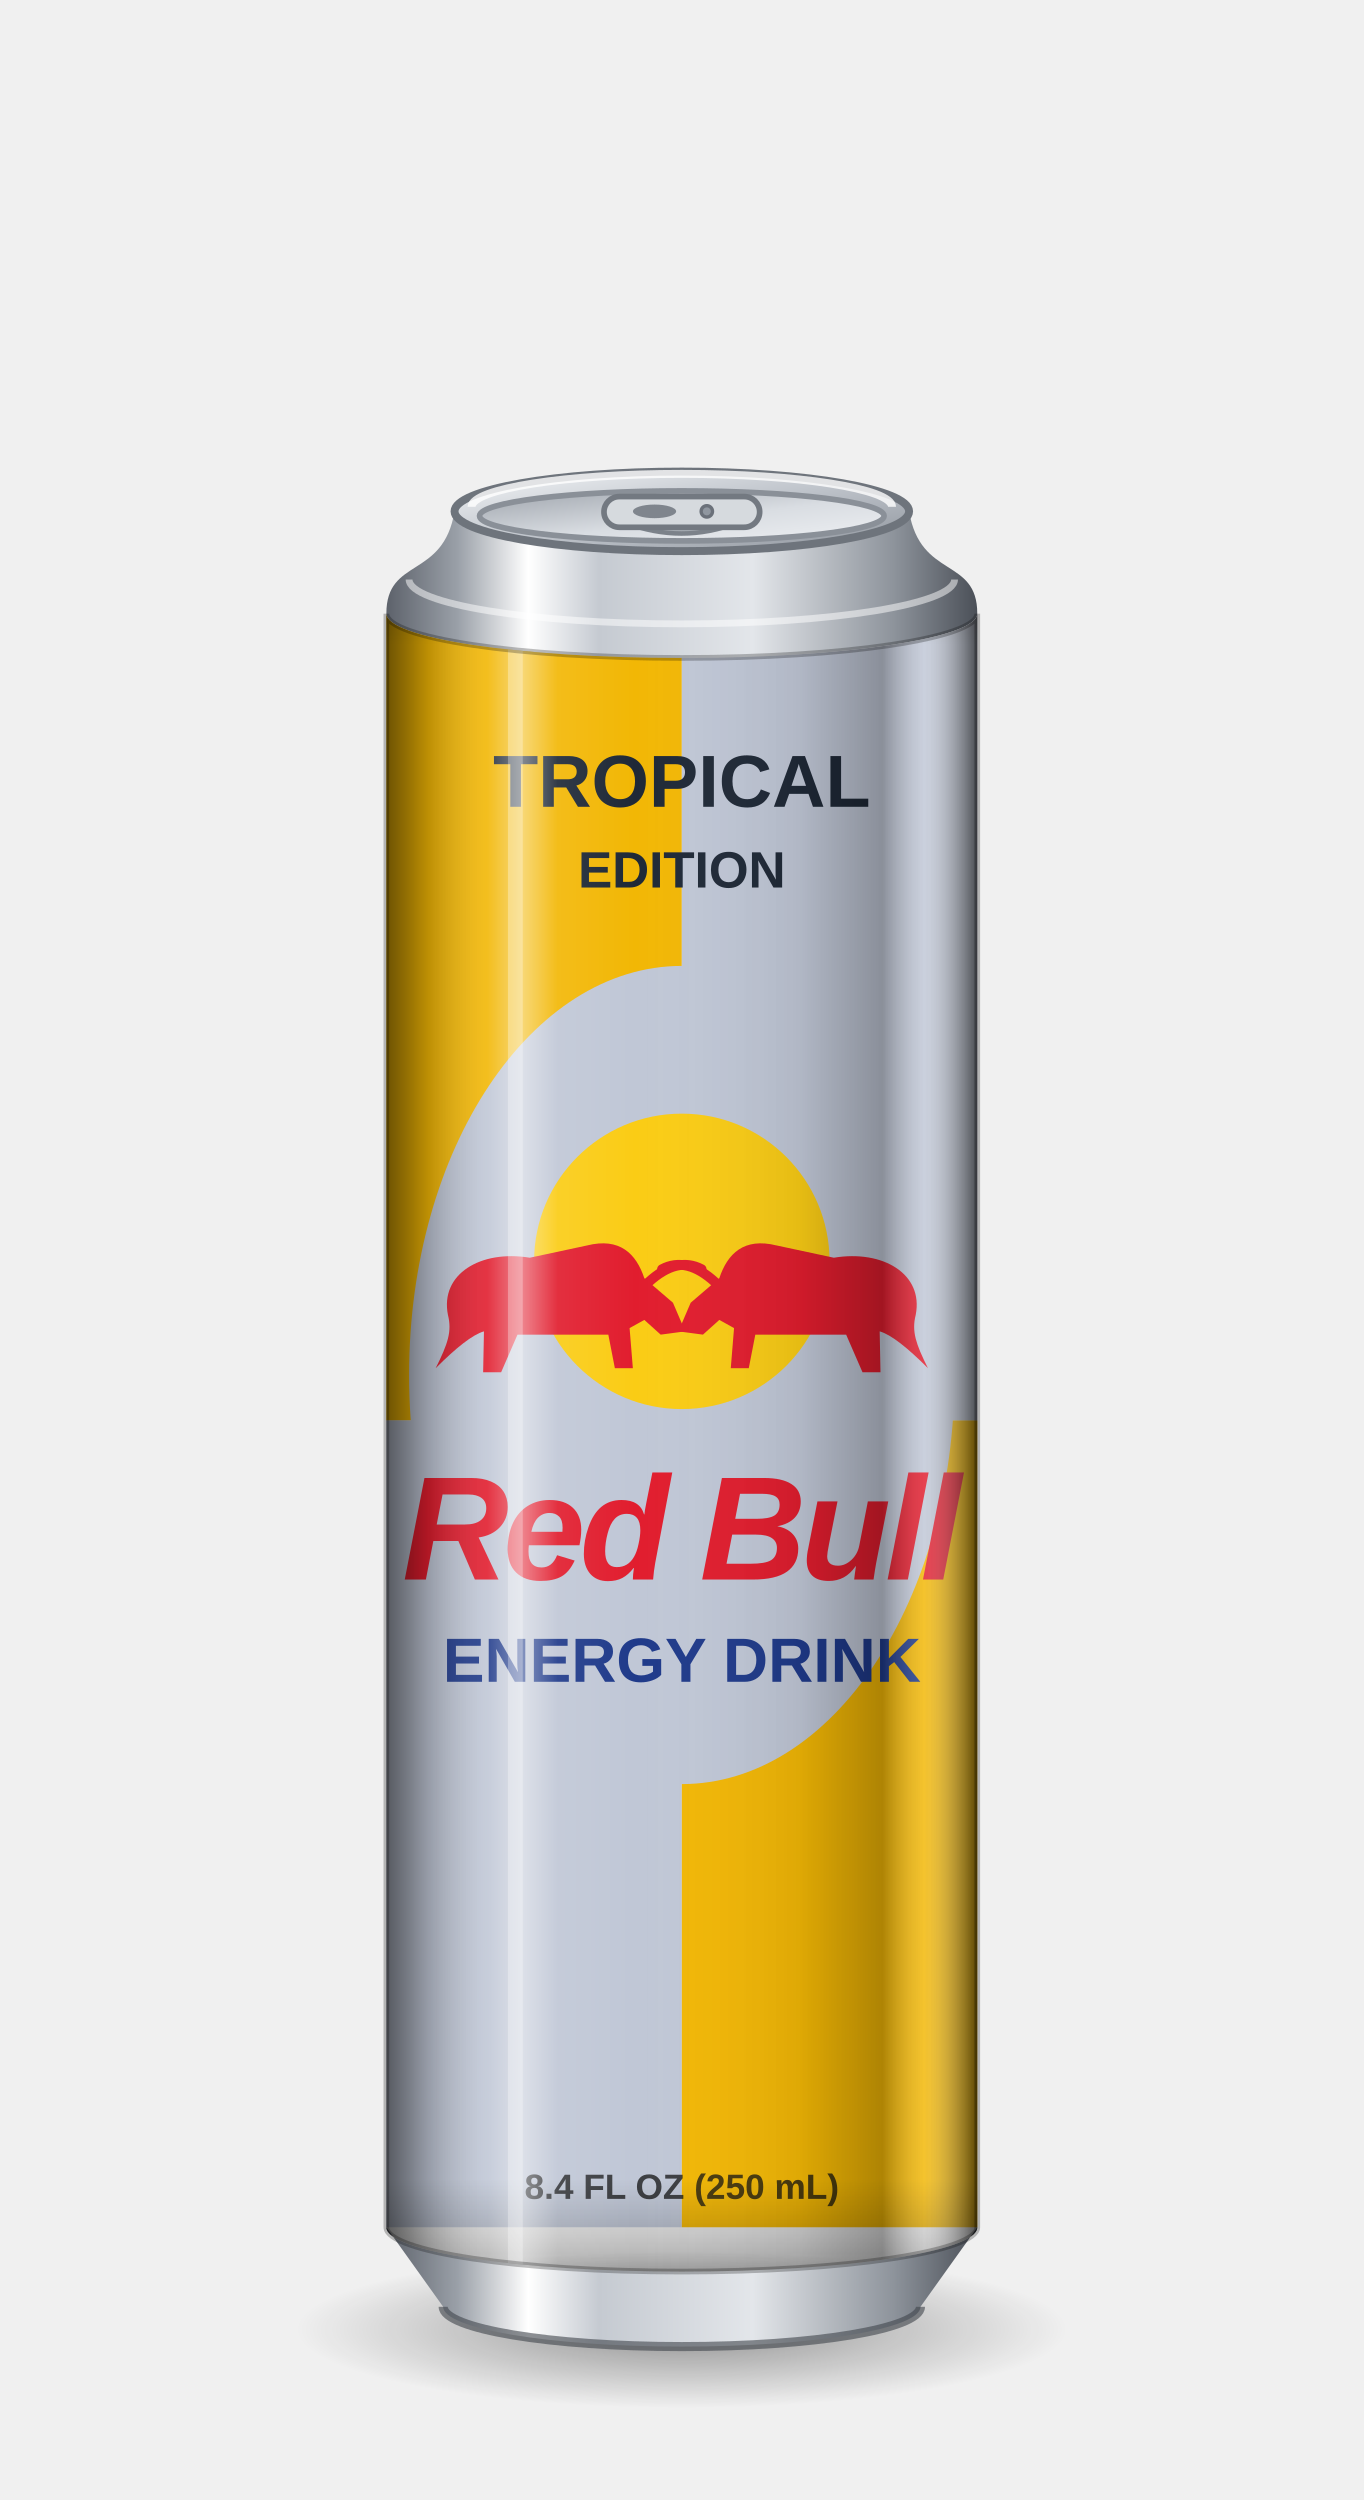
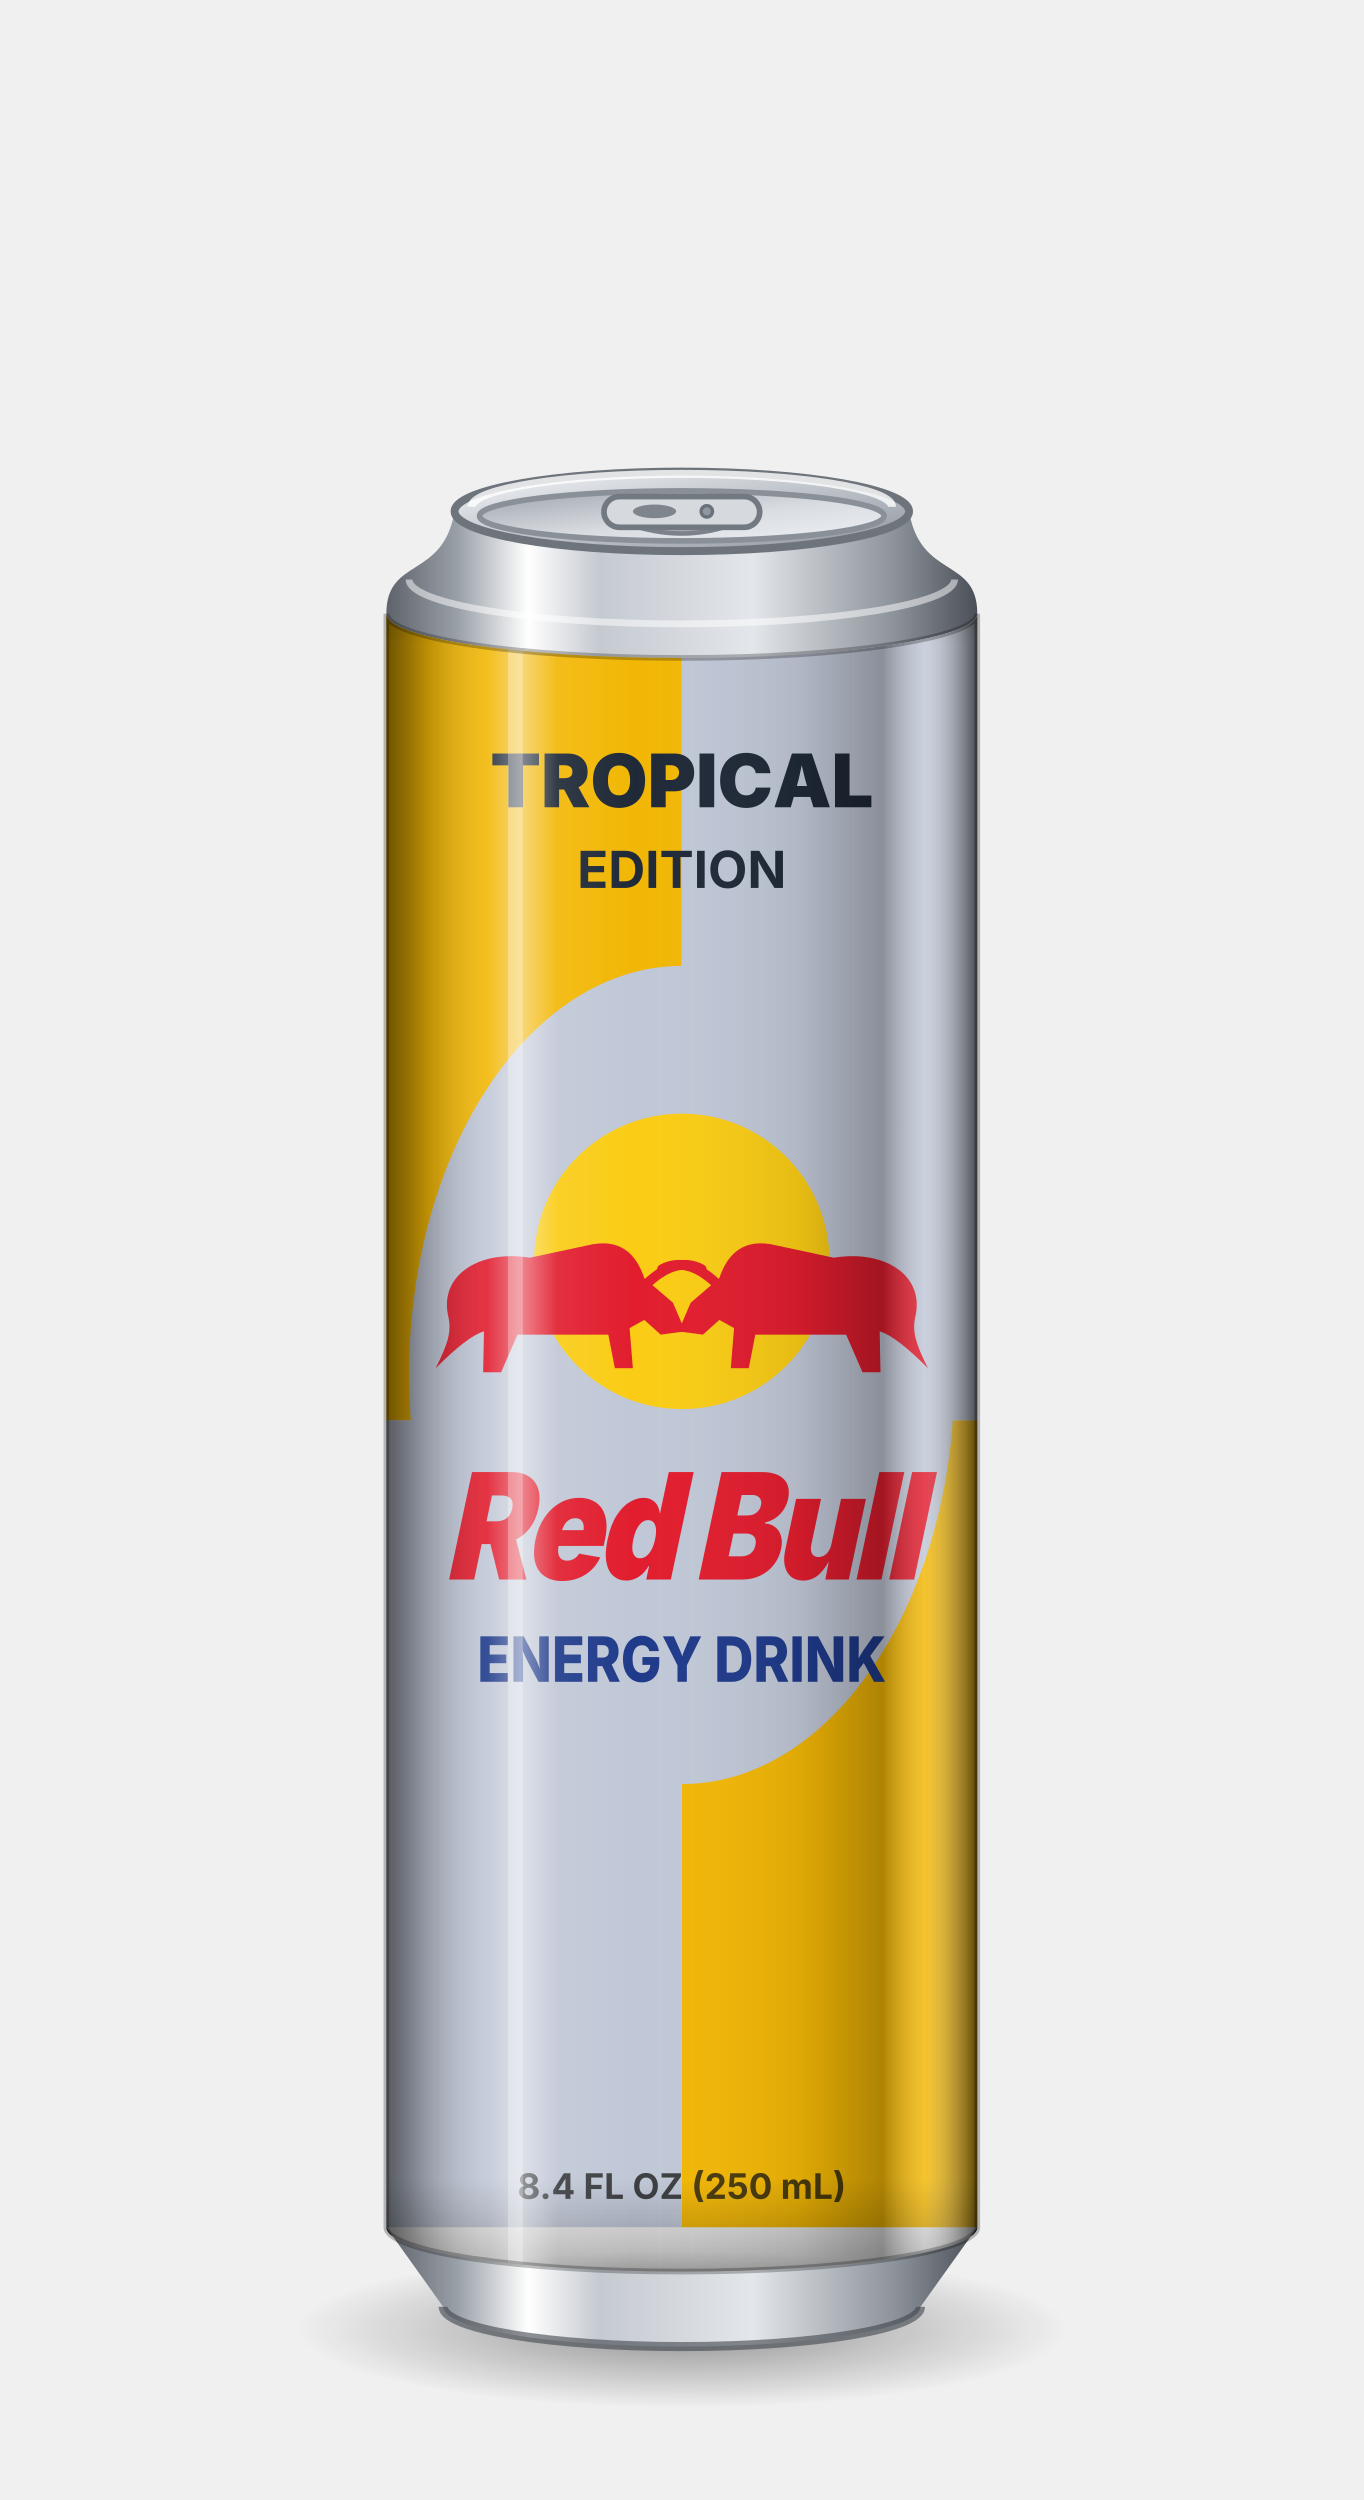
<svg xmlns="http://www.w3.org/2000/svg" viewBox="0 0 120 220" width="120" height="220" role="img" aria-label="Red Bull Tropical can, Second Wind art">
  <defs>
    <linearGradient id="shade-redbull-tropical" x1="0" x2="1">
      <stop offset="0" stop-color="#000" stop-opacity="0.55" />
      <stop offset="0.07" stop-color="#000" stop-opacity="0.22" />
      <stop offset="0.17" stop-color="#fff" stop-opacity="0.10" />
      <stop offset="0.23" stop-color="#fff" stop-opacity="0.45" />
      <stop offset="0.29" stop-color="#fff" stop-opacity="0.08" />
      <stop offset="0.42" stop-color="#fff" stop-opacity="0" />
      <stop offset="0.70" stop-color="#000" stop-opacity="0.08" />
      <stop offset="0.84" stop-color="#000" stop-opacity="0.28" />
      <stop offset="0.91" stop-color="#fff" stop-opacity="0.16" />
      <stop offset="1" stop-color="#000" stop-opacity="0.62" />
    </linearGradient>
    <linearGradient id="vshade-redbull-tropical" x1="0" y1="0" x2="0" y2="1">
      <stop offset="0" stop-color="#000" stop-opacity="0.28" />
      <stop offset="0.05" stop-color="#000" stop-opacity="0" />
      <stop offset="0.94" stop-color="#000" stop-opacity="0" />
      <stop offset="1" stop-color="#000" stop-opacity="0.32" />
    </linearGradient>
    <linearGradient id="metal-redbull-tropical" x1="0" x2="1">
      <stop offset="0" stop-color="#5d626b" />
      <stop offset="0.12" stop-color="#9aa0a8" />
      <stop offset="0.24" stop-color="#ffffff" />
      <stop offset="0.36" stop-color="#c5cad1" />
      <stop offset="0.62" stop-color="#e3e6ea" />
      <stop offset="0.86" stop-color="#8d939b" />
      <stop offset="1" stop-color="#4b5058" />
    </linearGradient>
    <linearGradient id="lid-redbull-tropical" x1="0" y1="0" x2="1" y2="1">
      <stop offset="0" stop-color="#f4f6f8" />
      <stop offset="0.5" stop-color="#bfc4cb" />
      <stop offset="1" stop-color="#8e949c" />
    </linearGradient>
    <linearGradient id="well-redbull-tropical" x1="0" y1="0" x2="1" y2="1">
      <stop offset="0" stop-color="#9ea4ac" />
      <stop offset="0.55" stop-color="#d9dde2" />
      <stop offset="1" stop-color="#eef0f3" />
    </linearGradient>
    <radialGradient id="floor-redbull-tropical">
      <stop offset="0" stop-color="#000" stop-opacity="0.4" />
      <stop offset="1" stop-color="#000" stop-opacity="0" />
    </radialGradient>
    <clipPath id="body-redbull-tropical">
      <path d="M34 54 A26.0 3.9 0 0 0 86 54 L86 196 A26.0 3.9 0 0 1 34 196 Z" />
    </clipPath>
  </defs>
  <ellipse cx="60.0" cy="205" rx="34.0" ry="6.9" fill="url(#floor-redbull-tropical)" />
  <path d="M34 196 A26.0 3.9 0 0 0 86 196 L81 203 A21.0 3.5 0 0 1 39 203 Z" fill="url(#metal-redbull-tropical)" />
  <path d="M39 203 A21.0 3.5 0 0 0 81 203" stroke="#3f444b" stroke-width="0.8" fill="none" opacity="0.6" />
  <path d="M34 54 C34 49,39 51,40 45 L80 45 C81 51,86 49,86 54 A26.0 3.9 0 0 1 34 54 Z" fill="url(#metal-redbull-tropical)" />
  <path d="M36 51 A24.0 3.9 0 0 0 84 51" stroke="#fff" stroke-width="0.6" fill="none" opacity="0.5" />
  <g clip-path="url(#body-redbull-tropical)">
    <rect x="34.0" y="54.0" width="26.0" height="71.0" fill="#f2b705" />
    <rect x="60.0" y="54.0" width="26.0" height="71.0" fill="#c0c7d6" />
    <rect x="34.0" y="125.0" width="26.0" height="71.0" fill="#c0c7d6" />
    <rect x="60.0" y="125.0" width="26.0" height="71.0" fill="#f2b705" />
    <ellipse cx="60.0" cy="121.0" rx="24.0" ry="36" fill="#c0c7d6" />
    <circle cx="60.0" cy="111.0" r="13" fill="#facc15" />
    <g transform="translate(49.5 115.0) scale(0.72 0.72)">
      <path d="M-14 1 C-15 -4 -10 -7 -4 -6 L3 -7.5 C7 -8.5 9 -6.5 10 -3.5 L13.5 -0.5 L15 3 L12 3.4 L10 1.6 L8.2 2.6 L8.6 7.5 L6.4 7.5 L5.6 3.4 L-5.5 3.4 L-7.5 8 L-9.7 8 L-9.6 3 C-11 3.4 -13 5 -15.5 7.5 C-14 4.5 -13.5 3 -14 1 Z" fill="#e11d2e" />
      <path d="M10.5 -3 q3.5 -3.2 6.5 -1.6" stroke="#e11d2e" stroke-width="1.2" fill="none" stroke-linecap="round" />
    </g>
    <g transform="translate(70.5 115.0) scale(-0.72 0.72)">
      <path d="M-14 1 C-15 -4 -10 -7 -4 -6 L3 -7.5 C7 -8.5 9 -6.5 10 -3.5 L13.5 -0.5 L15 3 L12 3.4 L10 1.6 L8.2 2.6 L8.6 7.5 L6.4 7.5 L5.6 3.4 L-5.5 3.4 L-7.5 8 L-9.7 8 L-9.6 3 C-11 3.4 -13 5 -15.5 7.5 C-14 4.5 -13.5 3 -14 1 Z" fill="#e11d2e" />
      <path d="M10.5 -3 q3.5 -3.2 6.5 -1.6" stroke="#e11d2e" stroke-width="1.2" fill="none" stroke-linecap="round" />
    </g>
-     <text x="60.0" y="139.0" font-family="'Helvetica Neue',Arial,Inter,sans-serif" font-size="13" font-weight="900" text-anchor="middle" fill="#e11d2e" textLength="42.0" lengthAdjust="spacingAndGlyphs" font-style="italic" letter-spacing="-0.5">Red Bull</text>
-     <text x="60.0" y="148.0" font-family="'Helvetica Neue',Arial,Inter,sans-serif" font-size="5.5" font-weight="800" text-anchor="middle" fill="#1f3a8a" textLength="36.0" lengthAdjust="spacingAndGlyphs">ENERGY DRINK</text>
-     <text x="60.0" y="71.0" font-family="'Helvetica Neue',Arial,Inter,sans-serif" font-size="6.5" font-weight="900" text-anchor="middle" fill="#1f2937">TROPICAL</text>
-     <text x="60.0" y="78.1" font-family="'Helvetica Neue',Arial,Inter,sans-serif" font-size="4.5" font-weight="700" text-anchor="middle" fill="#1f2937">EDITION</text>
-     <text x="60.0" y="193.5" font-family="'Helvetica Neue',Arial,Inter,sans-serif" font-size="3.1" font-weight="700" text-anchor="middle" fill="#111111" opacity="0.75">8.4 FL OZ (250 mL)</text>
+     <path transform="translate(39.00 139.00) skewX(-12) scale(0.8595 1)" d="M0.61 0V-9.46H4.68Q5.74 -9.46 6.53 -9.07Q7.32 -8.69 7.76 -7.97Q8.2 -7.25 8.2 -6.25Q8.2 -5.23 7.75 -4.53Q7.3 -3.83 6.49 -3.48Q5.67 -3.12 4.6 -3.12H2.16V-5.12H4.08Q4.53 -5.12 4.86 -5.23Q5.18 -5.34 5.35 -5.59Q5.52 -5.84 5.52 -6.25Q5.52 -6.65 5.35 -6.91Q5.18 -7.16 4.86 -7.28Q4.53 -7.4 4.08 -7.4H3.17V0ZM5.73 0 3.42 -4.34H6.14L8.52 0ZM12.23 0.13Q11.1 0.13 10.28 -0.31Q9.45 -0.74 9.02 -1.56Q8.58 -2.38 8.58 -3.53Q8.58 -4.63 9.02 -5.45Q9.46 -6.27 10.27 -6.73Q11.07 -7.19 12.17 -7.19Q12.98 -7.19 13.63 -6.93Q14.28 -6.68 14.74 -6.21Q15.2 -5.74 15.45 -5.07Q15.7 -4.39 15.7 -3.54V-2.96H9.36V-4.35H14.51L13.31 -4.06Q13.31 -4.49 13.19 -4.79Q13.06 -5.08 12.81 -5.24Q12.56 -5.4 12.2 -5.4Q11.83 -5.4 11.58 -5.24Q11.33 -5.08 11.21 -4.79Q11.08 -4.49 11.08 -4.06V-3.05Q11.08 -2.58 11.23 -2.27Q11.38 -1.96 11.65 -1.81Q11.92 -1.66 12.28 -1.66Q12.54 -1.66 12.76 -1.74Q12.97 -1.81 13.12 -1.95Q13.27 -2.08 13.35 -2.28L15.6 -1.95Q15.42 -1.31 14.97 -0.85Q14.52 -0.38 13.83 -0.13Q13.14 0.13 12.23 0.13ZM18.75 0.09Q18 0.09 17.36 -0.31Q16.72 -0.7 16.34 -1.51Q15.96 -2.32 15.96 -3.54Q15.96 -4.83 16.36 -5.63Q16.76 -6.44 17.4 -6.81Q18.03 -7.19 18.73 -7.19Q19.26 -7.19 19.65 -7Q20.05 -6.82 20.32 -6.52Q20.59 -6.21 20.72 -5.85H20.76V-9.46H23.31V0H20.79V-1.17H20.72Q20.58 -0.81 20.3 -0.52Q20.03 -0.24 19.64 -0.08Q19.26 0.09 18.75 0.09ZM19.69 -1.87Q20.04 -1.87 20.3 -2.07Q20.55 -2.28 20.69 -2.65Q20.82 -3.03 20.82 -3.54Q20.82 -4.07 20.69 -4.45Q20.55 -4.82 20.3 -5.03Q20.04 -5.23 19.69 -5.23Q19.34 -5.23 19.1 -5.03Q18.85 -4.82 18.72 -4.45Q18.59 -4.07 18.59 -3.54Q18.59 -3.02 18.72 -2.64Q18.85 -2.27 19.1 -2.07Q19.34 -1.87 19.69 -1.87ZM26.16 0V-9.46H30.26Q31.34 -9.46 32.07 -9.17Q32.81 -8.87 33.19 -8.34Q33.56 -7.81 33.56 -7.1Q33.56 -6.58 33.33 -6.14Q33.1 -5.71 32.69 -5.42Q32.28 -5.14 31.73 -5.03V-4.93Q32.34 -4.91 32.84 -4.62Q33.34 -4.34 33.63 -3.84Q33.93 -3.35 33.93 -2.68Q33.93 -1.9 33.53 -1.3Q33.13 -0.69 32.39 -0.35Q31.64 0 30.61 0ZM28.72 -2.04H29.93Q30.57 -2.04 30.9 -2.29Q31.22 -2.54 31.22 -3.01Q31.22 -3.35 31.07 -3.58Q30.92 -3.81 30.64 -3.93Q30.35 -4.05 29.97 -4.05H28.72ZM28.72 -5.64H29.78Q30.11 -5.64 30.37 -5.74Q30.63 -5.85 30.77 -6.05Q30.92 -6.25 30.92 -6.54Q30.92 -6.97 30.6 -7.2Q30.29 -7.44 29.81 -7.44H28.72ZM36.86 0.09Q36.11 0.09 35.55 -0.25Q34.99 -0.6 34.68 -1.2Q34.38 -1.8 34.38 -2.58V-7.1H36.93V-3.11Q36.93 -2.58 37.2 -2.28Q37.46 -1.98 37.95 -1.98Q38.26 -1.98 38.49 -2.12Q38.72 -2.25 38.85 -2.51Q38.98 -2.76 38.98 -3.11V-7.1H41.53V0H39.13L39.08 -1.82H39.16Q38.92 -1.01 38.38 -0.46Q37.83 0.09 36.86 0.09ZM44.87 -9.46V0H42.32V-9.46ZM48.22 -9.46V0H45.67V-9.46Z" fill="#e11d2e" />
+     <path transform="translate(42.00 148.00) scale(0.8675 1)" d="M0.31 0V-4H3.09V-3.23H1.26V-2.4H2.94V-1.64H1.26V-0.77H3.09V0ZM3.67 0V-4H4.71L5.82 -2.19Q5.93 -2.01 6.04 -1.82Q6.14 -1.63 6.24 -1.4Q6.34 -1.16 6.45 -0.86H6.36Q6.34 -1.08 6.33 -1.35Q6.31 -1.62 6.29 -1.87Q6.28 -2.12 6.28 -2.3V-4H7.25V0H6.21L5.19 -1.66Q5.05 -1.89 4.94 -2.09Q4.83 -2.29 4.71 -2.53Q4.6 -2.77 4.45 -3.09H4.56Q4.58 -2.81 4.6 -2.53Q4.62 -2.26 4.63 -2.03Q4.64 -1.81 4.64 -1.66V0ZM7.88 0V-4H10.65V-3.23H8.82V-2.4H10.51V-1.64H8.82V-0.77H10.65V0ZM11.23 0V-4H12.87Q13.32 -4 13.65 -3.84Q13.98 -3.68 14.15 -3.38Q14.33 -3.08 14.33 -2.67Q14.33 -2.26 14.15 -1.97Q13.97 -1.68 13.63 -1.53Q13.3 -1.38 12.84 -1.38H11.8V-2.13H12.67Q12.89 -2.13 13.04 -2.19Q13.19 -2.25 13.27 -2.37Q13.34 -2.49 13.34 -2.67Q13.34 -2.86 13.27 -2.98Q13.19 -3.11 13.04 -3.17Q12.89 -3.23 12.67 -3.23H12.18V0ZM13.43 0 12.45 -1.83H13.47L14.47 0ZM16.7 0.05Q16.13 0.05 15.7 -0.19Q15.27 -0.44 15.02 -0.9Q14.78 -1.36 14.78 -1.99Q14.78 -2.65 15.04 -3.11Q15.29 -3.57 15.73 -3.81Q16.16 -4.06 16.69 -4.06Q17.04 -4.06 17.33 -3.96Q17.63 -3.86 17.86 -3.67Q18.1 -3.49 18.24 -3.24Q18.38 -2.99 18.42 -2.7H17.46Q17.43 -2.82 17.36 -2.92Q17.29 -3.02 17.2 -3.08Q17.1 -3.15 16.98 -3.19Q16.86 -3.22 16.71 -3.22Q16.42 -3.22 16.2 -3.08Q15.98 -2.94 15.87 -2.67Q15.75 -2.39 15.75 -2.01Q15.75 -1.62 15.86 -1.34Q15.98 -1.07 16.19 -0.92Q16.41 -0.78 16.71 -0.78Q16.98 -0.78 17.17 -0.87Q17.35 -0.96 17.45 -1.12Q17.55 -1.29 17.55 -1.51L17.73 -1.49H16.75V-2.18H18.46V-1.65Q18.46 -1.12 18.24 -0.74Q18.01 -0.35 17.61 -0.15Q17.21 0.05 16.7 0.05ZM20.31 0V-1.45L18.83 -4H19.94L20.57 -2.77Q20.66 -2.6 20.73 -2.42Q20.8 -2.24 20.88 -2H20.71Q20.78 -2.24 20.85 -2.42Q20.92 -2.6 21 -2.77L21.6 -4H22.71L21.26 -1.45V0ZM25.82 0H24.76V-0.81H25.78Q26.12 -0.81 26.36 -0.93Q26.6 -1.04 26.72 -1.31Q26.84 -1.57 26.84 -2Q26.84 -2.43 26.72 -2.69Q26.59 -2.96 26.36 -3.07Q26.12 -3.19 25.77 -3.19H24.74V-4H25.82Q26.43 -4 26.87 -3.76Q27.31 -3.52 27.55 -3.07Q27.79 -2.62 27.79 -2Q27.79 -1.38 27.55 -0.93Q27.31 -0.48 26.87 -0.24Q26.43 0 25.82 0ZM25.3 -4V0H24.35V-4ZM28.32 0V-4H29.96Q30.41 -4 30.74 -3.84Q31.07 -3.68 31.24 -3.38Q31.42 -3.08 31.42 -2.67Q31.42 -2.26 31.24 -1.97Q31.06 -1.68 30.73 -1.53Q30.4 -1.38 29.94 -1.38H28.89V-2.13H29.76Q29.99 -2.13 30.14 -2.19Q30.28 -2.25 30.36 -2.37Q30.44 -2.49 30.44 -2.67Q30.44 -2.86 30.36 -2.98Q30.28 -3.11 30.13 -3.17Q29.98 -3.23 29.76 -3.23H29.27V0ZM30.52 0 29.55 -1.83H30.56L31.56 0ZM32.91 -4V0H31.97V-4ZM33.54 0V-4H34.58L35.7 -2.19Q35.8 -2.01 35.91 -1.82Q36.01 -1.63 36.11 -1.4Q36.21 -1.16 36.32 -0.86H36.23Q36.21 -1.08 36.2 -1.35Q36.18 -1.62 36.17 -1.87Q36.15 -2.12 36.15 -2.3V-4H37.12V0H36.08L35.06 -1.66Q34.92 -1.89 34.81 -2.09Q34.7 -2.29 34.59 -2.53Q34.47 -2.77 34.32 -3.09H34.43Q34.45 -2.81 34.47 -2.53Q34.49 -2.26 34.5 -2.03Q34.51 -1.81 34.51 -1.66V0ZM38.46 -0.81V-1.64Q38.58 -1.87 38.69 -2.07Q38.8 -2.26 38.94 -2.46Q39.08 -2.66 39.28 -2.91L40.17 -4H41.31L39.63 -2L39.54 -2.03ZM37.75 0V-4H38.7V-3.02L38.68 -1.94L38.7 -1.47V0ZM40.25 0 39.17 -1.71 39.77 -2.41 41.37 0Z" fill="#1f3a8a" />
+     <path transform="translate(43.15 71.04) scale(1 1)" d="M0.18 -3.69V-4.73H4.28V-3.69H2.87V0H1.59V-3.69ZM4.77 0V-4.73H6.8Q7.33 -4.73 7.73 -4.54Q8.12 -4.34 8.34 -3.98Q8.56 -3.62 8.56 -3.12Q8.56 -2.62 8.34 -2.27Q8.11 -1.92 7.71 -1.74Q7.3 -1.56 6.76 -1.56H5.54V-2.56H6.5Q6.73 -2.56 6.89 -2.62Q7.05 -2.67 7.14 -2.8Q7.22 -2.92 7.22 -3.12Q7.22 -3.33 7.14 -3.45Q7.05 -3.58 6.89 -3.64Q6.73 -3.7 6.5 -3.7H6.05V0ZM7.33 0 6.17 -2.17H7.53L8.72 0ZM11.32 0.06Q10.68 0.06 10.16 -0.22Q9.64 -0.5 9.33 -1.04Q9.03 -1.58 9.03 -2.36Q9.03 -3.15 9.33 -3.69Q9.64 -4.24 10.16 -4.51Q10.68 -4.79 11.32 -4.79Q11.97 -4.79 12.49 -4.51Q13.01 -4.24 13.32 -3.69Q13.62 -3.15 13.62 -2.36Q13.62 -1.57 13.32 -1.03Q13.01 -0.49 12.49 -0.21Q11.97 0.06 11.32 0.06ZM11.32 -1.05Q11.64 -1.05 11.86 -1.2Q12.08 -1.36 12.19 -1.65Q12.3 -1.94 12.3 -2.36Q12.3 -2.79 12.19 -3.08Q12.08 -3.37 11.86 -3.52Q11.64 -3.68 11.32 -3.68Q11.01 -3.68 10.79 -3.52Q10.57 -3.37 10.46 -3.08Q10.35 -2.79 10.35 -2.36Q10.35 -1.94 10.46 -1.65Q10.57 -1.36 10.79 -1.2Q11.01 -1.05 11.32 -1.05ZM14.15 0V-4.73H16.19Q16.71 -4.73 17.11 -4.52Q17.5 -4.31 17.72 -3.94Q17.94 -3.56 17.94 -3.05Q17.94 -2.55 17.72 -2.18Q17.49 -1.81 17.09 -1.6Q16.68 -1.4 16.14 -1.4H14.92V-2.4H15.88Q16.11 -2.4 16.27 -2.48Q16.43 -2.56 16.52 -2.71Q16.61 -2.85 16.61 -3.05Q16.61 -3.26 16.52 -3.4Q16.43 -3.55 16.27 -3.62Q16.11 -3.7 15.88 -3.7H15.43V0ZM19.7 -4.73V0H18.41V-4.73ZM22.5 0.06Q21.85 0.06 21.34 -0.22Q20.82 -0.5 20.52 -1.04Q20.22 -1.58 20.22 -2.36Q20.22 -3.15 20.53 -3.69Q20.83 -4.24 21.35 -4.51Q21.87 -4.79 22.5 -4.79Q22.94 -4.79 23.32 -4.67Q23.69 -4.55 23.97 -4.33Q24.25 -4.1 24.43 -3.76Q24.6 -3.43 24.65 -3H23.35Q23.33 -3.15 23.27 -3.28Q23.2 -3.4 23.1 -3.49Q23 -3.58 22.86 -3.63Q22.72 -3.68 22.54 -3.68Q22.22 -3.68 22 -3.52Q21.77 -3.36 21.66 -3.07Q21.54 -2.77 21.54 -2.36Q21.54 -1.93 21.66 -1.64Q21.78 -1.35 22 -1.2Q22.22 -1.05 22.53 -1.05Q22.71 -1.05 22.85 -1.1Q22.99 -1.15 23.1 -1.24Q23.2 -1.33 23.27 -1.45Q23.33 -1.57 23.35 -1.73H24.65Q24.63 -1.43 24.49 -1.11Q24.34 -0.8 24.08 -0.53Q23.81 -0.26 23.41 -0.1Q23.02 0.06 22.5 0.06ZM25.01 0 26.54 -4.73H28.29L29.88 0H28.43L27.88 -1.83Q27.7 -2.43 27.55 -3.07Q27.39 -3.72 27.25 -4.35H27.54Q27.41 -3.72 27.27 -3.07Q27.14 -2.43 26.96 -1.83L26.44 0ZM26.14 -0.91V-1.87H28.75V-0.91ZM30.33 0V-4.73H31.61V-1.03H33.53V0Z" fill="#1f2937" />
+     <path transform="translate(50.79 78.14) scale(1 1)" d="M0.3 0V-3.27H2.49V-2.72H0.97V-1.93H2.37V-1.38H0.97V-0.56H2.49V0ZM4.18 0H3.33V-0.58H4.15Q4.46 -0.58 4.68 -0.69Q4.89 -0.8 5 -1.04Q5.11 -1.27 5.11 -1.64Q5.11 -2 5 -2.24Q4.89 -2.47 4.68 -2.58Q4.47 -2.7 4.15 -2.7H3.32V-3.27H4.19Q4.68 -3.27 5.04 -3.08Q5.39 -2.88 5.59 -2.51Q5.78 -2.15 5.78 -1.64Q5.78 -1.13 5.59 -0.76Q5.39 -0.39 5.04 -0.2Q4.68 0 4.18 0ZM3.7 -3.27V0H3.03V-3.27ZM6.95 -3.27V0H6.28V-3.27ZM7.41 -2.72V-3.27H10.09V-2.72H9.09V0H8.41V-2.72ZM11.22 -3.27V0H10.55V-3.27ZM13.25 0.04Q12.81 0.04 12.47 -0.15Q12.12 -0.35 11.92 -0.73Q11.72 -1.1 11.72 -1.63Q11.72 -2.17 11.92 -2.55Q12.12 -2.92 12.47 -3.12Q12.81 -3.32 13.25 -3.32Q13.68 -3.32 14.03 -3.12Q14.37 -2.92 14.57 -2.55Q14.77 -2.17 14.77 -1.63Q14.77 -1.1 14.57 -0.73Q14.37 -0.35 14.03 -0.15Q13.68 0.04 13.25 0.04ZM13.25 -0.55Q13.5 -0.55 13.69 -0.68Q13.88 -0.8 13.99 -1.04Q14.09 -1.29 14.09 -1.63Q14.09 -1.99 13.99 -2.23Q13.88 -2.47 13.69 -2.6Q13.5 -2.72 13.25 -2.72Q12.99 -2.72 12.8 -2.6Q12.61 -2.47 12.51 -2.23Q12.4 -1.99 12.4 -1.63Q12.4 -1.29 12.51 -1.04Q12.61 -0.8 12.8 -0.68Q12.99 -0.55 13.25 -0.55ZM15.28 0V-3.27H16.02L17.06 -1.62Q17.14 -1.49 17.22 -1.34Q17.3 -1.19 17.39 -1.01Q17.47 -0.83 17.55 -0.6H17.49Q17.47 -0.78 17.46 -0.99Q17.45 -1.19 17.44 -1.38Q17.43 -1.57 17.43 -1.7V-3.27H18.11V0H17.36L16.42 -1.5Q16.32 -1.67 16.23 -1.83Q16.15 -1.99 16.05 -2.18Q15.95 -2.38 15.82 -2.64H15.91Q15.92 -2.41 15.93 -2.19Q15.95 -1.97 15.96 -1.79Q15.96 -1.62 15.96 -1.51V0Z" fill="#1f2937" />
+     <text x="60.0" y="193.5" font-family="inter" font-size="3.1" font-weight="700" text-anchor="middle" fill="#111111" opacity="0.75">8.4 FL OZ (250 mL)</text>
    <rect x="34" y="50.1" width="52" height="149.8" fill="url(#vshade-redbull-tropical)" />
    <rect x="34" y="50.1" width="52" height="149.8" fill="url(#shade-redbull-tropical)" />
    <rect x="44.7" y="50.1" width="1.3" height="149.8" fill="#fff" opacity="0.3" />
  </g>
  <path d="M34 54 A26.0 3.9 0 0 0 86 54 L86 196 A26.0 3.9 0 0 1 34 196 Z" fill="none" stroke="#000" stroke-opacity="0.25" stroke-width="0.5" />
  <ellipse cx="60.0" cy="45" rx="20.0" ry="3.5" fill="url(#lid-redbull-tropical)" stroke="#6e747c" stroke-width="0.7" />
  <ellipse cx="60.0" cy="45.4" rx="17.8" ry="2.2" fill="url(#well-redbull-tropical)" stroke="#8a9098" stroke-width="0.5" />
  <path d="M55.0 46.0 q5.0 1.9 9.9 0 l-1.3 -1.2 h-7.3 z" fill="#a9aeb5" stroke="#7c828a" stroke-width="0.4" />
  <path d="M54.5 43.7 h11.0 a1.3 1.3 0 0 1 0 2.7 h-11.0 a1.3 1.3 0 0 1 0 -2.7 z" fill="#d6dade" stroke="#737981" stroke-width="0.5" />
  <ellipse cx="57.6" cy="45" rx="1.9" ry="0.6" fill="#7f858d" />
  <circle cx="62.2" cy="45" r="0.5" fill="#9097a0" stroke="#6b717a" stroke-width="0.3" />
  <path d="M41.5 44.6 A18.5 2.9 0 0 1 78.5 44.6" stroke="#fff" stroke-width="0.7" fill="none" opacity="0.8" />
</svg>
